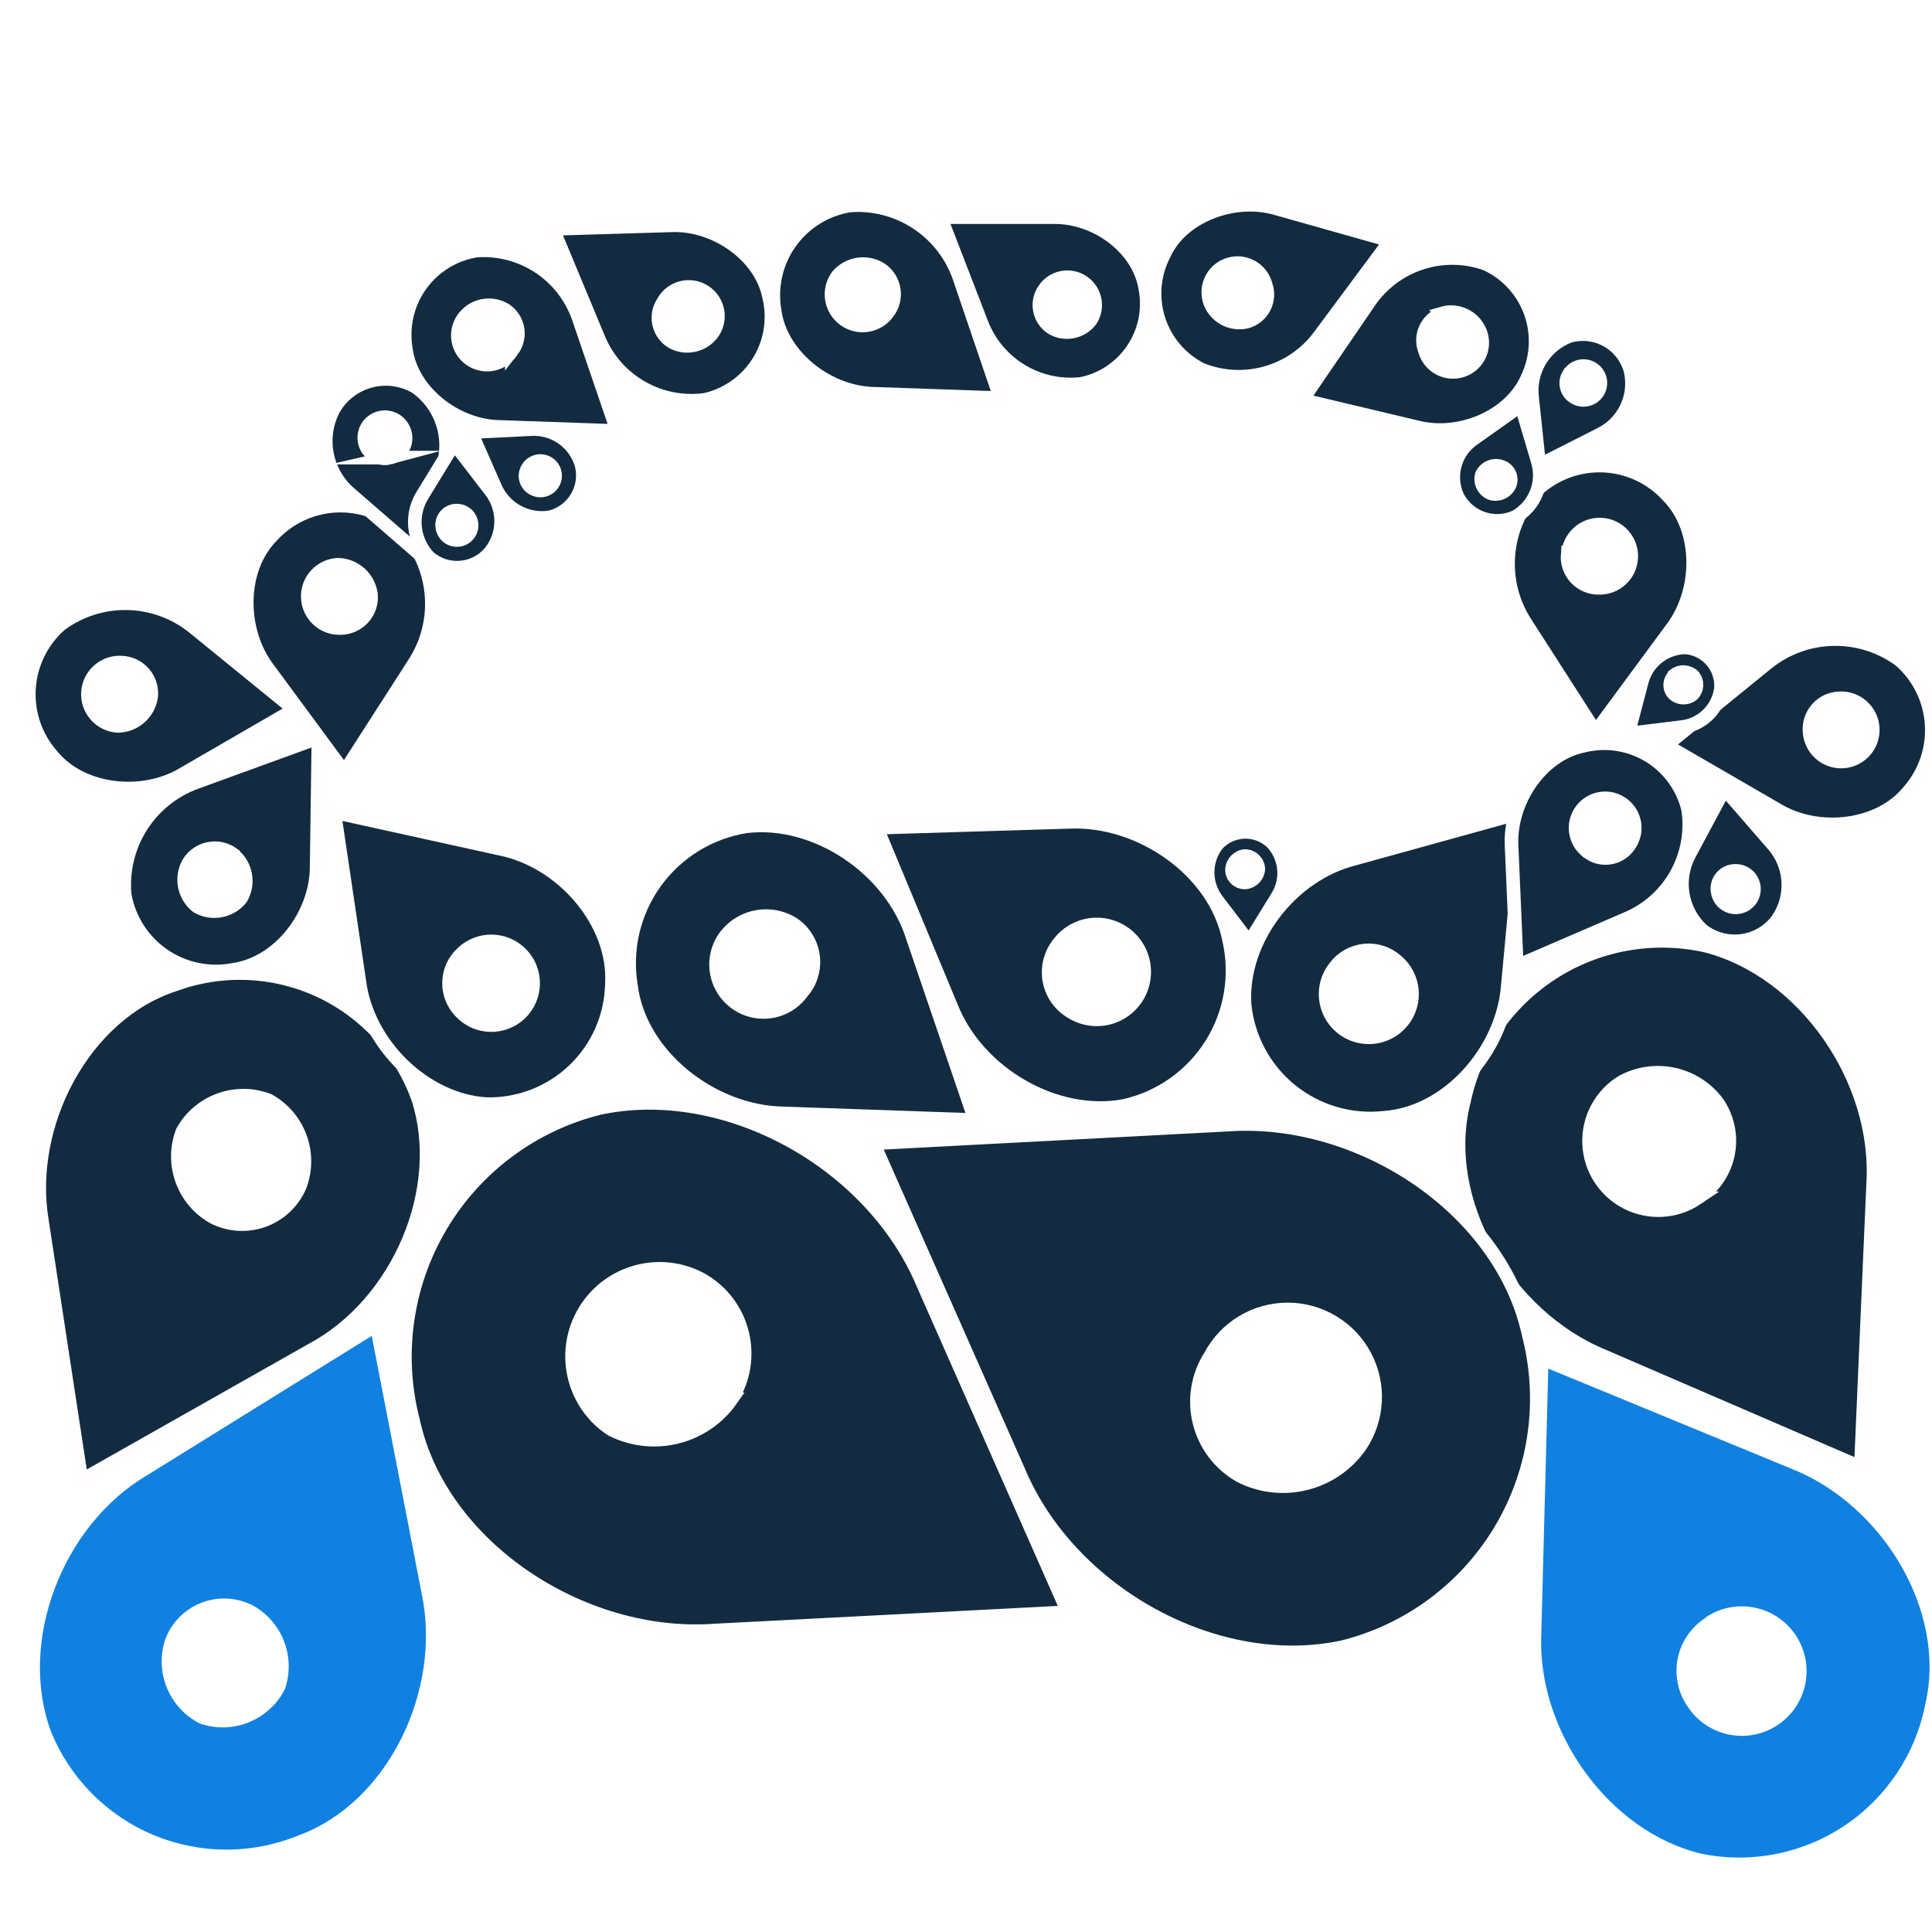
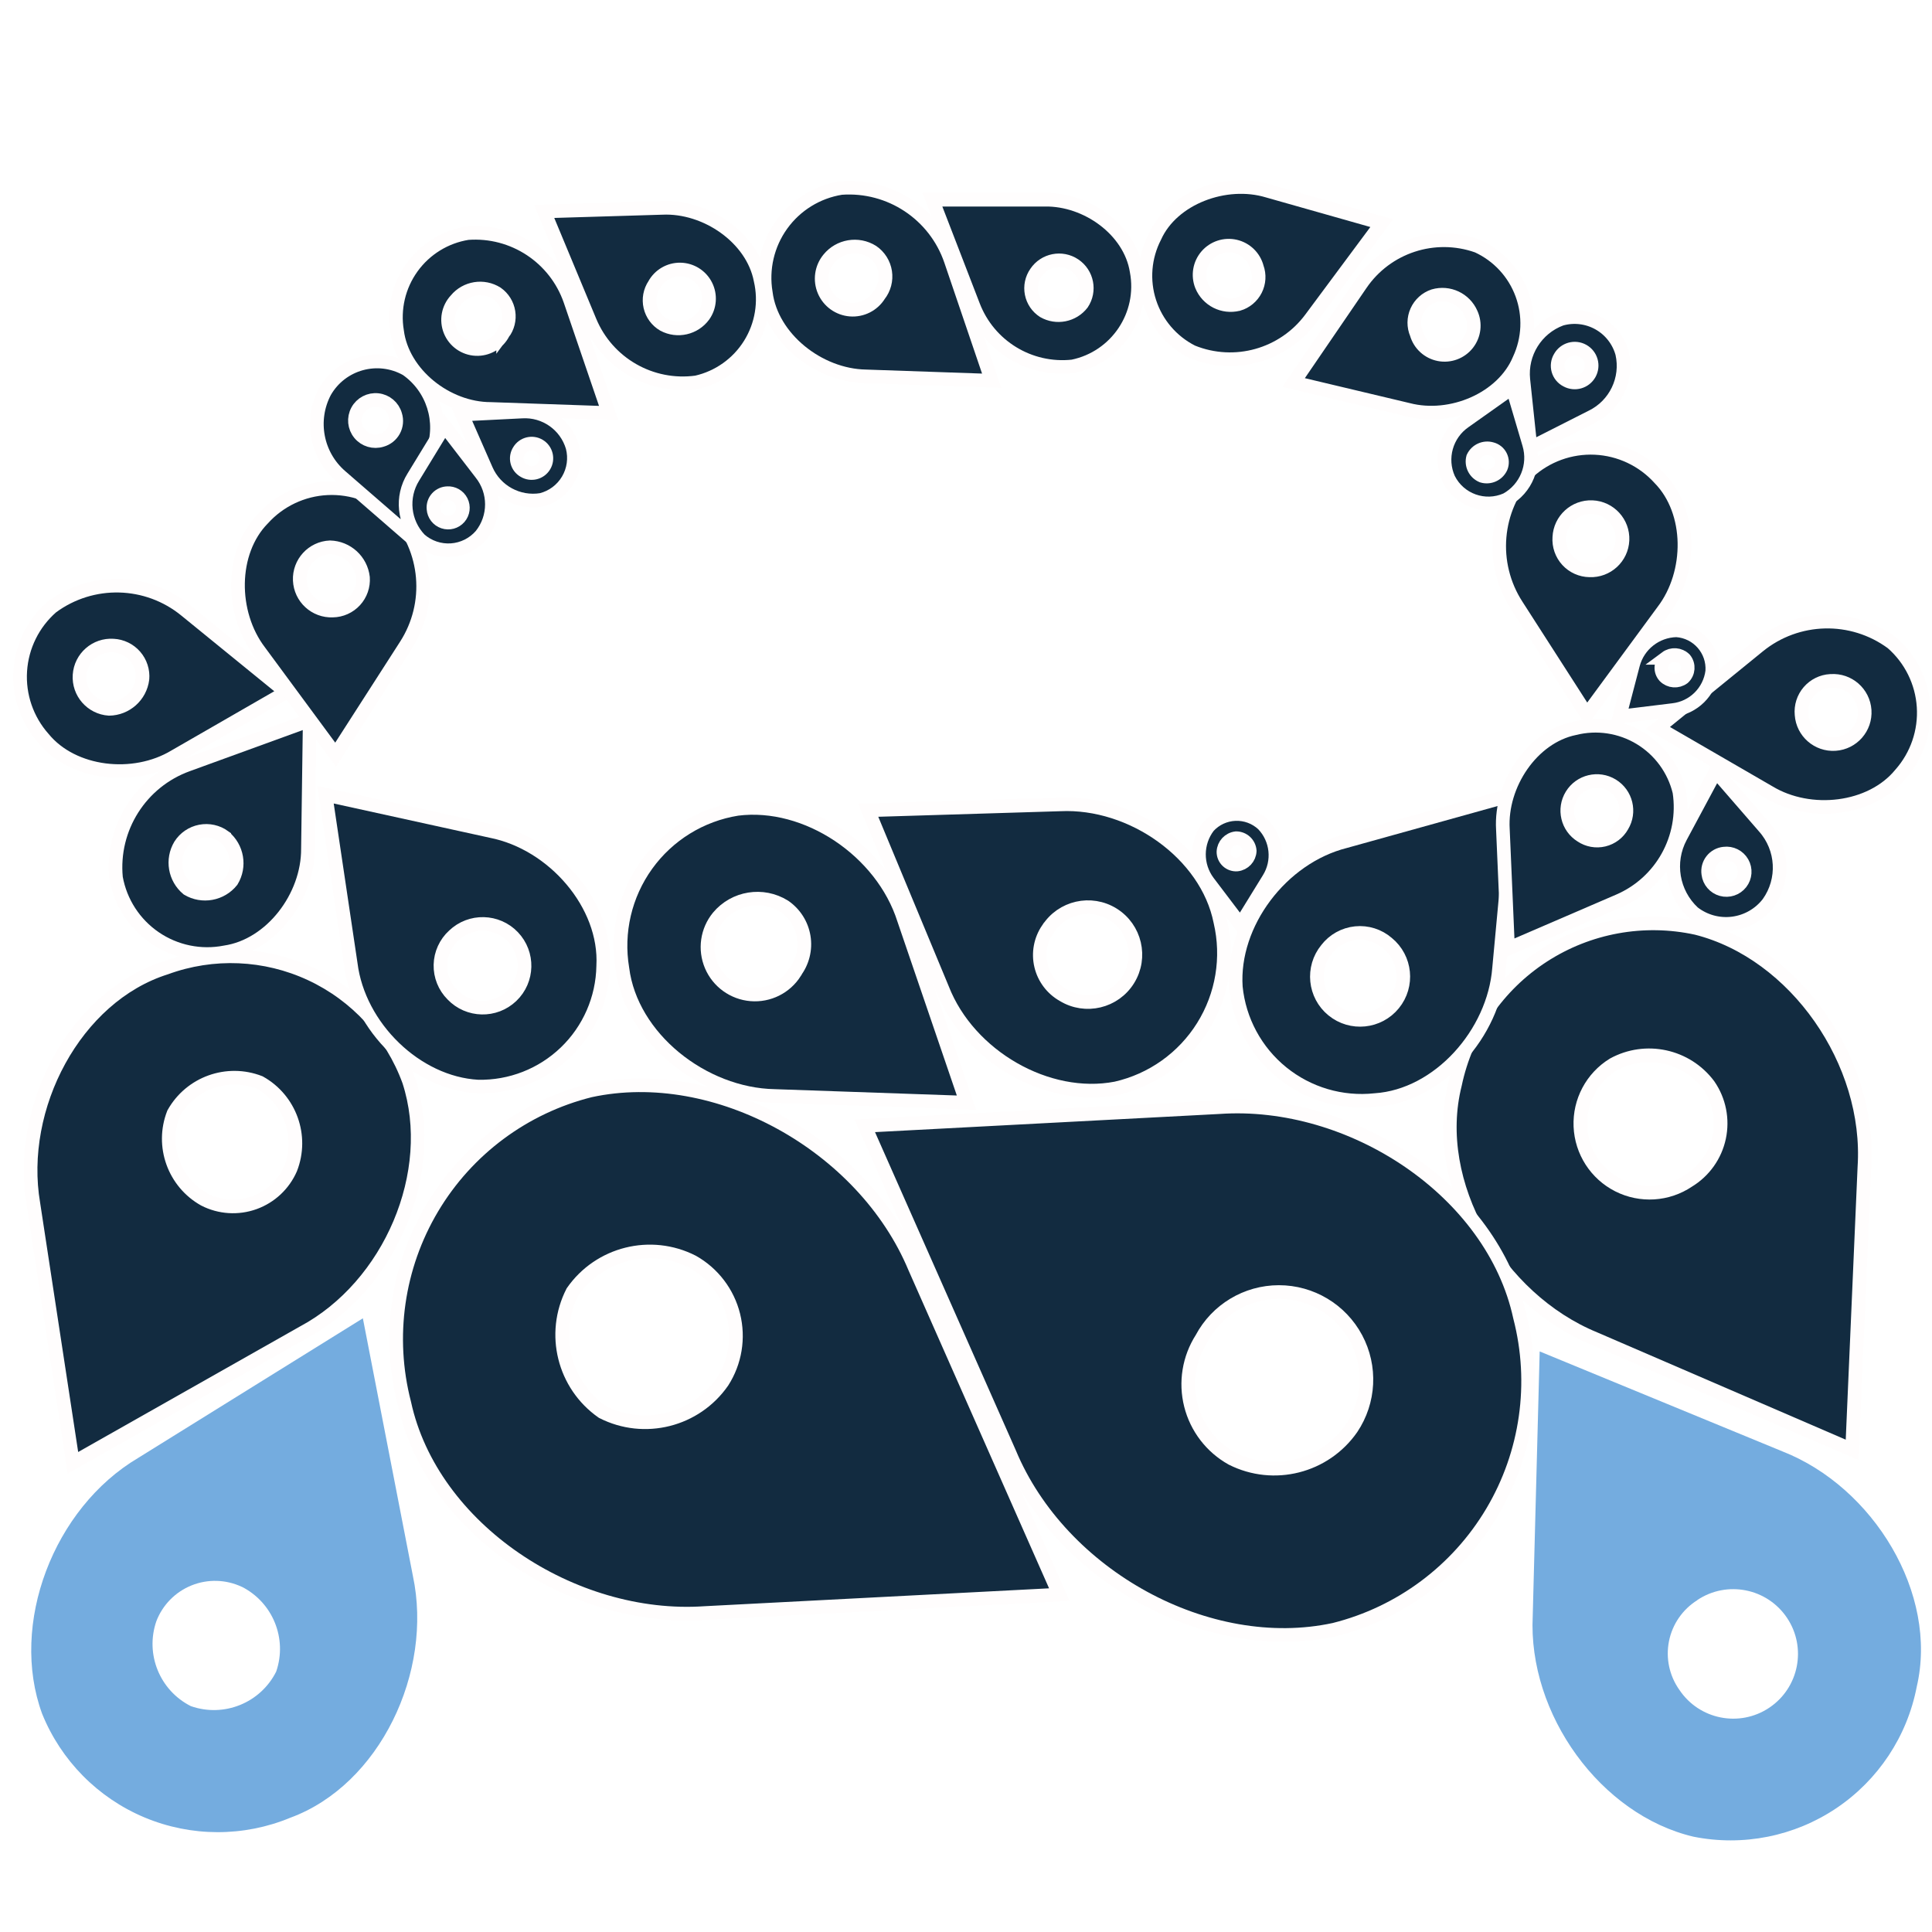
<svg xmlns="http://www.w3.org/2000/svg" id="Capa_1" data-name="Capa 1" viewBox="0 0 141.73 141.73">
  <defs>
-     <style>.cls-1{fill:#122b40;stroke:#fffdfd;stroke-miterlimit:10;}.cls-2{fill:#1081e0;}</style>
+     <style>.cls-1{fill:#122b40;stroke:#fffdfd;stroke-miterlimit:10;}.cls-2{fill:#74acdf;}</style>
  </defs>
-   <path id="_Trazado_compuesto_" data-name="&lt;Trazado compuesto&gt;" class="cls-1" d="M30.67,80.58h0A13.9,13.9,0,0,0,12.8,72.23h0C6.14,74.38,1.88,82.5,3.08,89.59l2.9,19,16.89-9.56C29.24,95.63,32.82,87.25,30.67,80.58Zm-15,8.72A5.11,5.11,0,0,1,13.39,83a5.11,5.11,0,0,1,6.32-2.27A5.11,5.11,0,0,1,22,87,4.61,4.61,0,0,1,15.67,89.3Z" />
-   <path id="_Trazado_compuesto_2" data-name="&lt;Trazado compuesto&gt;" class="cls-2" d="M3.73,127h0a13.9,13.9,0,0,0,18.2,7.63h0c6.57-2.41,10.5-10.7,9-17.74L27.27,98,10.78,108.23C4.55,111.91,1.32,120.43,3.73,127Zm14.64-9.32a5.11,5.11,0,0,1,2.53,6.23,5.11,5.11,0,0,1-6.23,2.53,5.11,5.11,0,0,1-2.53-6.23A4.61,4.61,0,0,1,18.37,117.69Z" />
-   <path id="_Trazado_compuesto_3" data-name="&lt;Trazado compuesto&gt;" class="cls-1" d="M125.09,69.36h0a14.86,14.86,0,0,0-17.71,11.47h0c-1.83,7.26,3.12,15.73,10.23,18.65l18.9,8.16.9-20.73C137.92,79.19,132.34,71.19,125.09,69.36Zm-.6,18.55a5.08,5.08,0,1,1-5.5-8.54,5.46,5.46,0,0,1,7,1.52A4.93,4.93,0,0,1,124.48,87.91Z" />
-   <path id="_Trazado_compuesto_4" data-name="&lt;Trazado compuesto&gt;" class="cls-2" d="M124.87,136h0a13.9,13.9,0,0,0,16.37-11h0c1.6-6.82-3.17-14.65-9.86-17.27l-17.8-7.33-.51,19.4C112.72,127,118.06,134.42,124.87,136Zm.27-17.36a4.75,4.75,0,1,1-1.31,6.59A4.61,4.61,0,0,1,125.14,118.67Z" />
-   <path id="_Trazado_compuesto_5" data-name="&lt;Trazado compuesto&gt;" class="cls-1" d="M35.7,81h0a9,9,0,0,0,9.19-8.84h0c.25-4.52-3.66-9-8.21-9.9L24.52,59.58,26.36,72C26.95,76.63,31.18,80.74,35.7,81ZM33.92,69.91a3.07,3.07,0,1,1-.1,4.34A3,3,0,0,1,33.92,69.91Z" />
-   <path id="_Trazado_compuesto_6" data-name="&lt;Trazado compuesto&gt;" class="cls-1" d="M54.72,60.62h0a10.17,10.17,0,0,0-8.43,11.72h0c.64,5.08,5.9,9.24,11.16,9.34l14.08.49L66.95,68.73C65.35,63.69,59.8,60,54.72,60.62Zm4.23,12a3.48,3.48,0,1,1-5.63-4.07,3.74,3.74,0,0,1,4.85-.78A3.37,3.37,0,0,1,59,72.59Z" />
-   <path id="_Trazado_compuesto_7" data-name="&lt;Trazado compuesto&gt;" class="cls-1" d="M82.51,81.12h0a10.17,10.17,0,0,0,7.64-12.24h0c-1-5-6.5-8.84-11.75-8.59l-14.08.43,5.45,13.11C71.71,78.76,77.48,82.09,82.51,81.12Zm-5-11.67a3.48,3.48,0,1,1,1.09,4.79A3.37,3.37,0,0,1,77.5,69.45Z" />
-   <path id="_Trazado_compuesto_8" data-name="&lt;Trazado compuesto&gt;" class="cls-1" d="M91.3,73.69h0A9.27,9.27,0,0,0,101.52,82h0c4.66-.31,8.72-4.89,9.09-9.66l1.19-12.79L99.33,63C94.65,64.18,91,69,91.3,73.69Zm11.12-3.22a3.17,3.17,0,1,1-4.46.45A3.08,3.08,0,0,1,102.42,70.47Z" />
-   <path id="_Trazado_compuesto_9" data-name="&lt;Trazado compuesto&gt;" class="cls-1" d="M9.15,65.67h0a6.8,6.8,0,0,0,8,5.47h0c3.39-.5,6.1-4.08,6.08-7.6l.13-9.42L14.4,57.38A8,8,0,0,0,9.15,65.67Zm7.94-3a2.5,2.5,0,0,1,.59,3.23,2.5,2.5,0,0,1-3.23.59,2.5,2.5,0,0,1-.59-3.23A2.26,2.26,0,0,1,17.09,62.66Z" />
-   <path id="_Trazado_compuesto_10" data-name="&lt;Trazado compuesto&gt;" class="cls-1" d="M4.44,45.81h0a6.8,6.8,0,0,0-.62,9.63h0c2.17,2.65,6.63,3.14,9.64,1.33l8.15-4.72-7.37-6A8,8,0,0,0,4.44,45.81Zm6.65,5.28a2.5,2.5,0,0,1-2.47,2.16,2.32,2.32,0,0,1,.31-4.64A2.26,2.26,0,0,1,11.09,51.1Z" />
-   <path id="_Trazado_compuesto_11" data-name="&lt;Trazado compuesto&gt;" class="cls-1" d="M29.57,38.88h0a6.8,6.8,0,0,0-9.64.45h0c-2.4,2.44-2.39,6.93-.26,9.73l5.59,7.58,5.14-8A8,8,0,0,0,29.57,38.88ZM25,46.07a2.32,2.32,0,1,1-.2-4.64,2.5,2.5,0,0,1,2.42,2.22A2.26,2.26,0,0,1,25,46.07Z" />
-   <path id="_Trazado_compuesto_12" data-name="&lt;Trazado compuesto&gt;" class="cls-1" d="M129.59,48.68l-7.37,6,8.15,4.72c3,1.81,7.47,1.32,9.64-1.33h0a6.8,6.8,0,0,0-.62-9.63h0A8,8,0,0,0,129.59,48.68Zm5.32,2.55a2.32,2.32,0,1,1-2.16,2.47A2.26,2.26,0,0,1,134.91,51.23Z" />
-   <path id="_Trazado_compuesto_13" data-name="&lt;Trazado compuesto&gt;" class="cls-1" d="M123.84,59.37h0a6.33,6.33,0,0,0-7.69-4.66h0c-3.12.64-5.45,4.12-5.26,7.39l.38,8.77,8.12-3.5A7.49,7.49,0,0,0,123.84,59.37Zm-7.23,3.21a2.17,2.17,0,1,1,3-.72A2.1,2.1,0,0,1,116.61,62.59Z" />
-   <path id="_Trazado_compuesto_14" data-name="&lt;Trazado compuesto&gt;" class="cls-1" d="M124.86,68.23h0a3.91,3.91,0,0,0,5.5-.7h0a4.48,4.48,0,0,0-.3-5.58l-3.55-4.09-2.58,4.81A4.62,4.62,0,0,0,124.86,68.23Zm2.26-4.33A1.34,1.34,0,1,1,126,65.39,1.3,1.3,0,0,1,127.12,63.9Z" />
-   <path id="_Trazado_compuesto_15" data-name="&lt;Trazado compuesto&gt;" class="cls-1" d="M30.47,28.37h0a4.41,4.41,0,0,0-6,1.65h0a5.07,5.07,0,0,0,1.21,6.2l4.61,4,2.13-5.79A5.22,5.22,0,0,0,30.47,28.37Zm-1.84,5.2a1.51,1.51,0,1,1,1.06-1.85A1.46,1.46,0,0,1,28.62,33.57Z" />
-   <path id="_Trazado_compuesto_16" data-name="&lt;Trazado compuesto&gt;" class="cls-1" d="M31.44,40.86h0a3.17,3.17,0,0,0,4.49-.31h0A3.64,3.64,0,0,0,36,36l-2.68-3.48L31,36.31A3.75,3.75,0,0,0,31.44,40.86Zm2-3.4a1.08,1.08,0,1,1-1,1.15A1.05,1.05,0,0,1,33.47,37.46Z" />
-   <path id="_Trazado_compuesto_17" data-name="&lt;Trazado compuesto&gt;" class="cls-1" d="M40.35,37.95h0a3.17,3.17,0,0,0,2.31-3.86h0a3.64,3.64,0,0,0-3.72-2.61l-4.39.22,1.78,4.06A3.75,3.75,0,0,0,40.35,37.95Zm-1.63-3.61a1.08,1.08,0,1,1,.37,1.49A1.05,1.05,0,0,1,38.72,34.34Z" />
-   <path id="_Trazado_compuesto_18" data-name="&lt;Trazado compuesto&gt;" class="cls-1" d="M43.94,81.29h0A18.79,18.79,0,0,0,30.3,104.22h0c2,9.25,12.36,16.07,22.05,15.4l26-1.35-10.6-24C64,85.23,53.19,79.3,43.94,81.29Zm9.72,21.36a6.91,6.91,0,0,1-8.81,2.21,6.42,6.42,0,0,1,6.6-11A6.24,6.24,0,0,1,53.65,102.65Z" />
-   <path id="_Trazado_compuesto_19" data-name="&lt;Trazado compuesto&gt;" class="cls-1" d="M98.52,120.83h0a18.79,18.79,0,0,0,13.62-22.94h0c-2-9.25-12.37-16.06-22.06-15.39l-26,1.37,10.62,24C78.46,116.89,89.27,122.83,98.52,120.83ZM88.79,99.47a6.42,6.42,0,1,1,11,6.59A6.91,6.91,0,0,1,91,108.28,6.24,6.24,0,0,1,88.79,99.47Z" />
-   <path id="_Trazado_compuesto_20" data-name="&lt;Trazado compuesto&gt;" class="cls-1" d="M62.35,15.07h0a6.67,6.67,0,0,0-5.53,7.69h0c.42,3.33,3.88,6.07,7.33,6.13l9.24.32-3-8.82A7.89,7.89,0,0,0,62.35,15.07Zm2.78,7.86a2.28,2.28,0,1,1-3.7-2.67,2.45,2.45,0,0,1,3.19-.51A2.21,2.21,0,0,1,65.13,22.93Z" />
-   <path id="_Trazado_compuesto_21" data-name="&lt;Trazado compuesto&gt;" class="cls-1" d="M79.33,28.16h0a6,6,0,0,0,4.69-7h0c-.48-3-3.65-5.28-6.73-5.23H69l3,7.77A7,7,0,0,0,79.33,28.16ZM76.6,21.25A2,2,0,1,1,80,23.51a2.19,2.19,0,0,1-2.82.56A2,2,0,0,1,76.6,21.25Z" />
-   <path id="_Trazado_compuesto_22" data-name="&lt;Trazado compuesto&gt;" class="cls-1" d="M34.95,18.38h0a6.25,6.25,0,0,0-5.18,7.2h0c.39,3.12,3.63,5.68,6.86,5.74l8.65.3-2.82-8.26A7.38,7.38,0,0,0,34.95,18.38Zm2.6,7.35a2.14,2.14,0,1,1-3.46-2.5,2.3,2.3,0,0,1,3-.48A2.07,2.07,0,0,1,37.55,25.74Z" />
-   <path id="_Trazado_compuesto_23" data-name="&lt;Trazado compuesto&gt;" class="cls-1" d="M51.73,29.33h0a6.25,6.25,0,0,0,4.7-7.52h0c-.6-3.09-4-5.43-7.22-5.28l-8.65.26,3.35,8.05A7.38,7.38,0,0,0,51.73,29.33Zm-3.08-7.17a2.14,2.14,0,1,1,3.62,2.27,2.3,2.3,0,0,1-2.94.67A2.07,2.07,0,0,1,48.65,22.16Z" />
-   <path id="_Trazado_compuesto_24" data-name="&lt;Trazado compuesto&gt;" class="cls-1" d="M111.91,45.7l5.14,8,5.59-7.58c2.13-2.79,2.14-7.28-.26-9.73h0a6.8,6.8,0,0,0-9.64-.45h0A8,8,0,0,0,111.91,45.7Zm3.12-5a2.32,2.32,0,1,1,2.22,2.42A2.26,2.26,0,0,1,115,40.69Z" />
-   <path id="_Trazado_compuesto_25" data-name="&lt;Trazado compuesto&gt;" class="cls-1" d="M112.39,29.13l.53,5,4.48-2.27a4.16,4.16,0,0,0,2.21-4.69h0a3.62,3.62,0,0,0-4.48-2.52h0A4.28,4.28,0,0,0,112.39,29.13Zm2.69-1.64a1.24,1.24,0,1,1,.48,1.69A1.2,1.2,0,0,1,115.07,27.49Z" />
-   <path id="_Trazado_compuesto_26" data-name="&lt;Trazado compuesto&gt;" class="cls-1" d="M112.81,33.85l-1.22-4.13-3.5,2.48a3.41,3.41,0,0,0-1.18,4.21h0a3.26,3.26,0,0,0,4.24,1.52h0A3.51,3.51,0,0,0,112.81,33.85Zm-2.06,1.72a1.15,1.15,0,0,1-1.38.62,1.14,1.14,0,0,1-.67-1.35,1.15,1.15,0,0,1,1.38-.62A1,1,0,0,1,110.75,35.57Z" />
-   <path id="_Trazado_compuesto_27" data-name="&lt;Trazado compuesto&gt;" class="cls-1" d="M120.44,50l-1,3.82,3.92-.48a3.27,3.27,0,0,0,2.89-2.85h0a2.82,2.82,0,0,0-2.63-3h0A3.37,3.37,0,0,0,120.44,50Zm2.42-.49a1.05,1.05,0,0,1,1.37.1,1,1,0,0,1-.1,1.36,1.05,1.05,0,0,1-1.37-.1A.93.93,0,0,1,122.86,49.54Z" />
-   <path id="_Trazado_compuesto_28" data-name="&lt;Trazado compuesto&gt;" class="cls-1" d="M89.25,66l2.39,3.14,2.07-3.36a3.27,3.27,0,0,0-.42-4h0a2.82,2.82,0,0,0-4,.16h0A3.37,3.37,0,0,0,89.25,66Zm1.13-2.2a1.05,1.05,0,0,1,.93-1,1,1,0,0,1,1,.93,1.05,1.05,0,0,1-.93,1A.93.93,0,0,1,90.38,63.77Z" />
-   <path id="_Trazado_compuesto_29" data-name="&lt;Trazado compuesto&gt;" class="cls-1" d="M100.45,22.14l-4.92,7.2,8.41,2c3.13.81,6.93-.79,8.14-3.69h0A6.25,6.25,0,0,0,109,19.35h0A7.38,7.38,0,0,0,100.45,22.14Zm5.35.85a2.3,2.3,0,0,1,2.74,1.26,2.14,2.14,0,1,1-4,1.49A2.07,2.07,0,0,1,105.81,23Z" />
-   <path id="_Trazado_compuesto_30" data-name="&lt;Trazado compuesto&gt;" class="cls-1" d="M96.8,24.65l5.2-7L93.67,15.3c-3.09-.93-7,.52-8.28,3.37h0a6.25,6.25,0,0,0,2.74,8.44h0A7.38,7.38,0,0,0,96.8,24.65Zm-5.32-1.06a2.3,2.3,0,0,1-2.69-1.36,2.14,2.14,0,1,1,4.06-1.33A2.07,2.07,0,0,1,91.48,23.59Z" />
+   <path id="_Trazado_compuesto_" data-name="&lt;Trazado compuesto&gt;" class="cls-1" d="M30,79.3h0A13.9,13.9,0,0,0,12.16,71h0C5.5,73.1,1.24,81.22,2.45,88.31l2.9,19,16.89-9.56C28.61,94.35,32.18,86,30,79.3ZM15,88a5.11,5.11,0,0,1-2.27-6.32,5.11,5.11,0,0,1,6.32-2.27,5.11,5.11,0,0,1,2.27,6.32A4.61,4.61,0,0,1,15,88Z" />
+   <path id="_Trazado_compuesto_2" data-name="&lt;Trazado compuesto&gt;" class="cls-2" d="M3.09,125.72h0a13.9,13.9,0,0,0,18.2,7.63h0c6.57-2.41,10.5-10.7,9-17.74l-3.67-18.9L10.14,106.95C3.92,110.63.68,119.15,3.09,125.72Zm14.64-9.32a5.11,5.11,0,0,1,2.53,6.23A5.11,5.11,0,0,1,14,125.16a5.11,5.11,0,0,1-2.53-6.23A4.61,4.61,0,0,1,17.74,116.41Z" />
+   <path id="_Trazado_compuesto_3" data-name="&lt;Trazado compuesto&gt;" class="cls-1" d="M124.45,68.08h0a14.86,14.86,0,0,0-17.71,11.47h0c-1.83,7.26,3.12,15.73,10.23,18.65l18.9,8.16.9-20.73C137.28,77.91,131.71,69.91,124.45,68.08Zm-.6,18.55a5.08,5.08,0,1,1-5.5-8.54,5.46,5.46,0,0,1,7,1.52A4.93,4.93,0,0,1,123.85,86.63Z" />
+   <path id="_Trazado_compuesto_4" data-name="&lt;Trazado compuesto&gt;" class="cls-2" d="M124.24,134.74h0a13.9,13.9,0,0,0,16.37-11h0c1.6-6.82-3.17-14.65-9.86-17.27l-17.8-7.33-.51,19.4C112.08,125.75,117.42,133.14,124.24,134.74Zm.27-17.36a4.75,4.75,0,1,1-1.31,6.59A4.61,4.61,0,0,1,124.51,117.39Z" />
+   <path id="_Trazado_compuesto_5" data-name="&lt;Trazado compuesto&gt;" class="cls-1" d="M35.06,79.71h0a9,9,0,0,0,9.19-8.84h0c.25-4.52-3.66-9-8.21-9.9L23.88,58.3l1.85,12.41C26.31,75.35,30.54,79.46,35.06,79.71ZM33.29,68.63a3.07,3.07,0,1,1-.1,4.34A3,3,0,0,1,33.29,68.63Z" />
+   <path id="_Trazado_compuesto_6" data-name="&lt;Trazado compuesto&gt;" class="cls-1" d="M54.09,59.34h0a10.17,10.17,0,0,0-8.43,11.72h0c.64,5.08,5.9,9.24,11.16,9.34l14.08.49L66.31,67.45C64.71,62.41,59.17,58.7,54.09,59.34Zm4.23,12a3.48,3.48,0,1,1-5.63-4.07,3.74,3.74,0,0,1,4.85-.78A3.37,3.37,0,0,1,58.32,71.31Z" />
+   <path id="_Trazado_compuesto_7" data-name="&lt;Trazado compuesto&gt;" class="cls-1" d="M81.87,79.84h0A10.17,10.17,0,0,0,89.52,67.6h0c-1-5-6.5-8.84-11.75-8.59l-14.08.43,5.45,13.11C71.07,77.48,76.84,80.81,81.87,79.84Zm-5-11.67A3.48,3.48,0,1,1,78,73,3.37,3.37,0,0,1,76.86,68.17Z" />
+   <path id="_Trazado_compuesto_8" data-name="&lt;Trazado compuesto&gt;" class="cls-1" d="M90.66,72.41h0a9.27,9.27,0,0,0,10.22,8.29h0c4.66-.31,8.72-4.89,9.09-9.66l1.19-12.79L98.69,61.72C94,62.9,90.35,67.75,90.66,72.41Zm11.12-3.22a3.17,3.17,0,1,1-4.46.45A3.08,3.08,0,0,1,101.78,69.19Z" />
+   <path id="_Trazado_compuesto_9" data-name="&lt;Trazado compuesto&gt;" class="cls-1" d="M8.51,64.39h0a6.8,6.8,0,0,0,8,5.47h0c3.39-.5,6.1-4.08,6.08-7.6l.13-9.42L13.76,56.1A8,8,0,0,0,8.51,64.39Zm7.94-3A2.5,2.5,0,0,1,17,64.62a2.5,2.5,0,0,1-3.23.59A2.5,2.5,0,0,1,13.22,62,2.26,2.26,0,0,1,16.45,61.38Z" />
+   <path id="_Trazado_compuesto_10" data-name="&lt;Trazado compuesto&gt;" class="cls-1" d="M3.8,44.53h0a6.8,6.8,0,0,0-.62,9.63h0c2.17,2.65,6.63,3.14,9.64,1.33L21,50.78l-7.37-6A8,8,0,0,0,3.8,44.53Zm6.65,5.28A2.5,2.5,0,0,1,8,52a2.32,2.32,0,0,1,.31-4.64A2.26,2.26,0,0,1,10.45,49.82Z" />
+   <path id="_Trazado_compuesto_11" data-name="&lt;Trazado compuesto&gt;" class="cls-1" d="M28.93,37.6h0a6.8,6.8,0,0,0-9.64.45h0c-2.4,2.44-2.39,6.93-.26,9.73l5.59,7.58,5.14-8A8,8,0,0,0,28.93,37.6Zm-4.52,7.19a2.32,2.32,0,1,1-.2-4.64,2.5,2.5,0,0,1,2.42,2.22A2.26,2.26,0,0,1,24.41,44.79Z" />
+   <path id="_Trazado_compuesto_12" data-name="&lt;Trazado compuesto&gt;" class="cls-1" d="M129,47.4l-7.37,6,8.15,4.72c3,1.81,7.47,1.32,9.64-1.33h0a6.8,6.8,0,0,0-.62-9.63h0A8,8,0,0,0,129,47.4Zm5.32,2.55a2.32,2.32,0,1,1-2.16,2.47A2.26,2.26,0,0,1,134.28,49.95Z" />
+   <path id="_Trazado_compuesto_13" data-name="&lt;Trazado compuesto&gt;" class="cls-1" d="M123.2,58.09h0a6.33,6.33,0,0,0-7.69-4.66h0c-3.12.64-5.45,4.12-5.26,7.39l.38,8.77,8.12-3.5A7.49,7.49,0,0,0,123.2,58.09ZM116,61.31a2.17,2.17,0,1,1,3-.72A2.1,2.1,0,0,1,116,61.31Z" />
+   <path id="_Trazado_compuesto_14" data-name="&lt;Trazado compuesto&gt;" class="cls-1" d="M124.22,66.95h0a3.91,3.91,0,0,0,5.5-.7h0a4.48,4.48,0,0,0-.3-5.58l-3.55-4.09-2.58,4.81A4.62,4.62,0,0,0,124.22,66.95Zm2.26-4.33a1.34,1.34,0,1,1-1.16,1.49A1.3,1.3,0,0,1,126.48,62.62Z" />
+   <path id="_Trazado_compuesto_15" data-name="&lt;Trazado compuesto&gt;" class="cls-1" d="M29.83,27.09h0a4.41,4.41,0,0,0-6,1.65h0A5.07,5.07,0,0,0,25,34.94l4.61,4,2.13-5.79A5.22,5.22,0,0,0,29.83,27.09ZM28,32.29A1.51,1.51,0,1,1,29,30.44,1.46,1.46,0,0,1,28,32.29Z" />
+   <path id="_Trazado_compuesto_16" data-name="&lt;Trazado compuesto&gt;" class="cls-1" d="M30.8,39.58h0a3.17,3.17,0,0,0,4.49-.31h0a3.64,3.64,0,0,0,0-4.54l-2.68-3.48L30.32,35A3.75,3.75,0,0,0,30.8,39.58Zm2-3.4a1.08,1.08,0,1,1-1,1.15A1.05,1.05,0,0,1,32.84,36.18Z" />
+   <path id="_Trazado_compuesto_17" data-name="&lt;Trazado compuesto&gt;" class="cls-1" d="M39.71,36.67h0A3.17,3.17,0,0,0,42,32.8h0a3.64,3.64,0,0,0-3.72-2.61l-4.39.22,1.78,4.06A3.75,3.75,0,0,0,39.71,36.67Zm-1.63-3.61a1.08,1.08,0,1,1,.37,1.49A1.05,1.05,0,0,1,38.08,33.06Z" />
+   <path id="_Trazado_compuesto_18" data-name="&lt;Trazado compuesto&gt;" class="cls-1" d="M43.3,80h0a18.79,18.79,0,0,0-13.64,22.93h0c2,9.25,12.36,16.07,22.05,15.4l26-1.35L67.11,93C63.36,84,52.55,78,43.3,80ZM53,101.37a6.91,6.91,0,0,1-8.81,2.21A6.91,6.91,0,0,1,42,94.77a6.91,6.91,0,0,1,8.81-2.21A6.24,6.24,0,0,1,53,101.37Z" />
+   <path id="_Trazado_compuesto_19" data-name="&lt;Trazado compuesto&gt;" class="cls-1" d="M97.88,119.55h0A18.79,18.79,0,0,0,111.5,96.61h0c-2-9.25-12.37-16.06-22.06-15.39l-26,1.37,10.62,24C77.82,115.62,88.63,121.55,97.88,119.55ZM88.15,98.19a6.42,6.42,0,1,1,11,6.59A6.91,6.91,0,0,1,90.37,107,6.24,6.24,0,0,1,88.15,98.19Z" />
+   <path id="_Trazado_compuesto_20" data-name="&lt;Trazado compuesto&gt;" class="cls-1" d="M61.71,13.79h0a6.67,6.67,0,0,0-5.53,7.69h0c.42,3.33,3.88,6.07,7.33,6.13l9.24.32-3-8.82A7.89,7.89,0,0,0,61.71,13.79Zm2.78,7.86A2.28,2.28,0,1,1,60.79,19,2.45,2.45,0,0,1,64,18.46,2.21,2.21,0,0,1,64.49,21.65Z" />
+   <path id="_Trazado_compuesto_21" data-name="&lt;Trazado compuesto&gt;" class="cls-1" d="M78.69,26.88h0a6,6,0,0,0,4.69-7h0c-.48-3-3.65-5.28-6.73-5.23H68.4l3,7.77A7,7,0,0,0,78.69,26.88ZM76,20a2,2,0,1,1,3.38,2.27,2.19,2.19,0,0,1-2.82.56A2,2,0,0,1,76,20Z" />
+   <path id="_Trazado_compuesto_22" data-name="&lt;Trazado compuesto&gt;" class="cls-1" d="M34.31,17.1h0a6.25,6.25,0,0,0-5.18,7.2h0C29.53,27.43,32.76,30,36,30l8.65.3-2.82-8.26A7.38,7.38,0,0,0,34.31,17.1Zm2.6,7.35A2.14,2.14,0,1,1,33.45,22a2.3,2.3,0,0,1,3-.48A2.07,2.07,0,0,1,36.91,24.46Z" />
+   <path id="_Trazado_compuesto_23" data-name="&lt;Trazado compuesto&gt;" class="cls-1" d="M51.09,28.05h0a6.25,6.25,0,0,0,4.7-7.52h0c-.6-3.09-4-5.43-7.22-5.28l-8.65.26,3.35,8.05A7.38,7.38,0,0,0,51.09,28.05ZM48,20.88a2.14,2.14,0,1,1,3.62,2.27,2.3,2.3,0,0,1-2.94.67A2.07,2.07,0,0,1,48,20.88Z" />
+   <path id="_Trazado_compuesto_24" data-name="&lt;Trazado compuesto&gt;" class="cls-1" d="M111.27,44.42l5.14,8L122,44.82c2.13-2.79,2.14-7.28-.26-9.73h0a6.8,6.8,0,0,0-9.64-.45h0A8,8,0,0,0,111.27,44.42Zm3.12-5a2.32,2.32,0,1,1,2.22,2.42A2.26,2.26,0,0,1,114.39,39.42Z" />
+   <path id="_Trazado_compuesto_25" data-name="&lt;Trazado compuesto&gt;" class="cls-1" d="M111.75,27.85l.53,5,4.48-2.27A4.16,4.16,0,0,0,119,25.92h0a3.62,3.62,0,0,0-4.48-2.52h0A4.28,4.28,0,0,0,111.75,27.85Zm2.69-1.64a1.24,1.24,0,1,1,.48,1.69A1.2,1.2,0,0,1,114.44,26.21Z" />
+   <path id="_Trazado_compuesto_26" data-name="&lt;Trazado compuesto&gt;" class="cls-1" d="M112.17,32.57l-1.22-4.13-3.5,2.48a3.41,3.41,0,0,0-1.18,4.21h0a3.26,3.26,0,0,0,4.24,1.52h0A3.51,3.51,0,0,0,112.17,32.57Zm-2.06,1.72a1.15,1.15,0,0,1-1.38.62,1.14,1.14,0,0,1-.67-1.35,1.15,1.15,0,0,1,1.38-.62A1,1,0,0,1,110.11,34.29Z" />
+   <path id="_Trazado_compuesto_27" data-name="&lt;Trazado compuesto&gt;" class="cls-1" d="M119.8,48.75l-1,3.82,3.92-.48a3.27,3.27,0,0,0,2.89-2.85h0a2.82,2.82,0,0,0-2.63-3h0A3.37,3.37,0,0,0,119.8,48.75Zm2.42-.49a1.05,1.05,0,0,1,1.37.1,1,1,0,0,1-.1,1.36,1.05,1.05,0,0,1-1.37-.1A.93.93,0,0,1,122.23,48.26Z" />
+   <path id="_Trazado_compuesto_28" data-name="&lt;Trazado compuesto&gt;" class="cls-1" d="M88.62,64.69,91,67.83l2.07-3.36a3.27,3.27,0,0,0-.42-4h0a2.82,2.82,0,0,0-4,.16h0A3.37,3.37,0,0,0,88.62,64.69Zm1.13-2.2a1.05,1.05,0,0,1,.93-1,1,1,0,0,1,1,.93,1.05,1.05,0,0,1-.93,1A.93.93,0,0,1,89.75,62.49Z" />
+   <path id="_Trazado_compuesto_29" data-name="&lt;Trazado compuesto&gt;" class="cls-1" d="M99.82,20.86l-4.92,7.2,8.41,2c3.13.81,6.93-.79,8.14-3.69h0a6.25,6.25,0,0,0-3.06-8.32h0A7.38,7.38,0,0,0,99.82,20.86Zm5.35.85A2.3,2.3,0,0,1,107.92,23a2.14,2.14,0,1,1-4,1.49A2.07,2.07,0,0,1,105.17,21.71Z" />
+   <path id="_Trazado_compuesto_30" data-name="&lt;Trazado compuesto&gt;" class="cls-1" d="M96.16,23.37l5.2-7L93,14c-3.09-.93-7,.52-8.28,3.37h0a6.25,6.25,0,0,0,2.74,8.44h0A7.38,7.38,0,0,0,96.16,23.37Zm-5.32-1.06a2.3,2.3,0,0,1-2.69-1.36,2.14,2.14,0,1,1,4.06-1.33A2.07,2.07,0,0,1,90.85,22.31Z" />
</svg>
